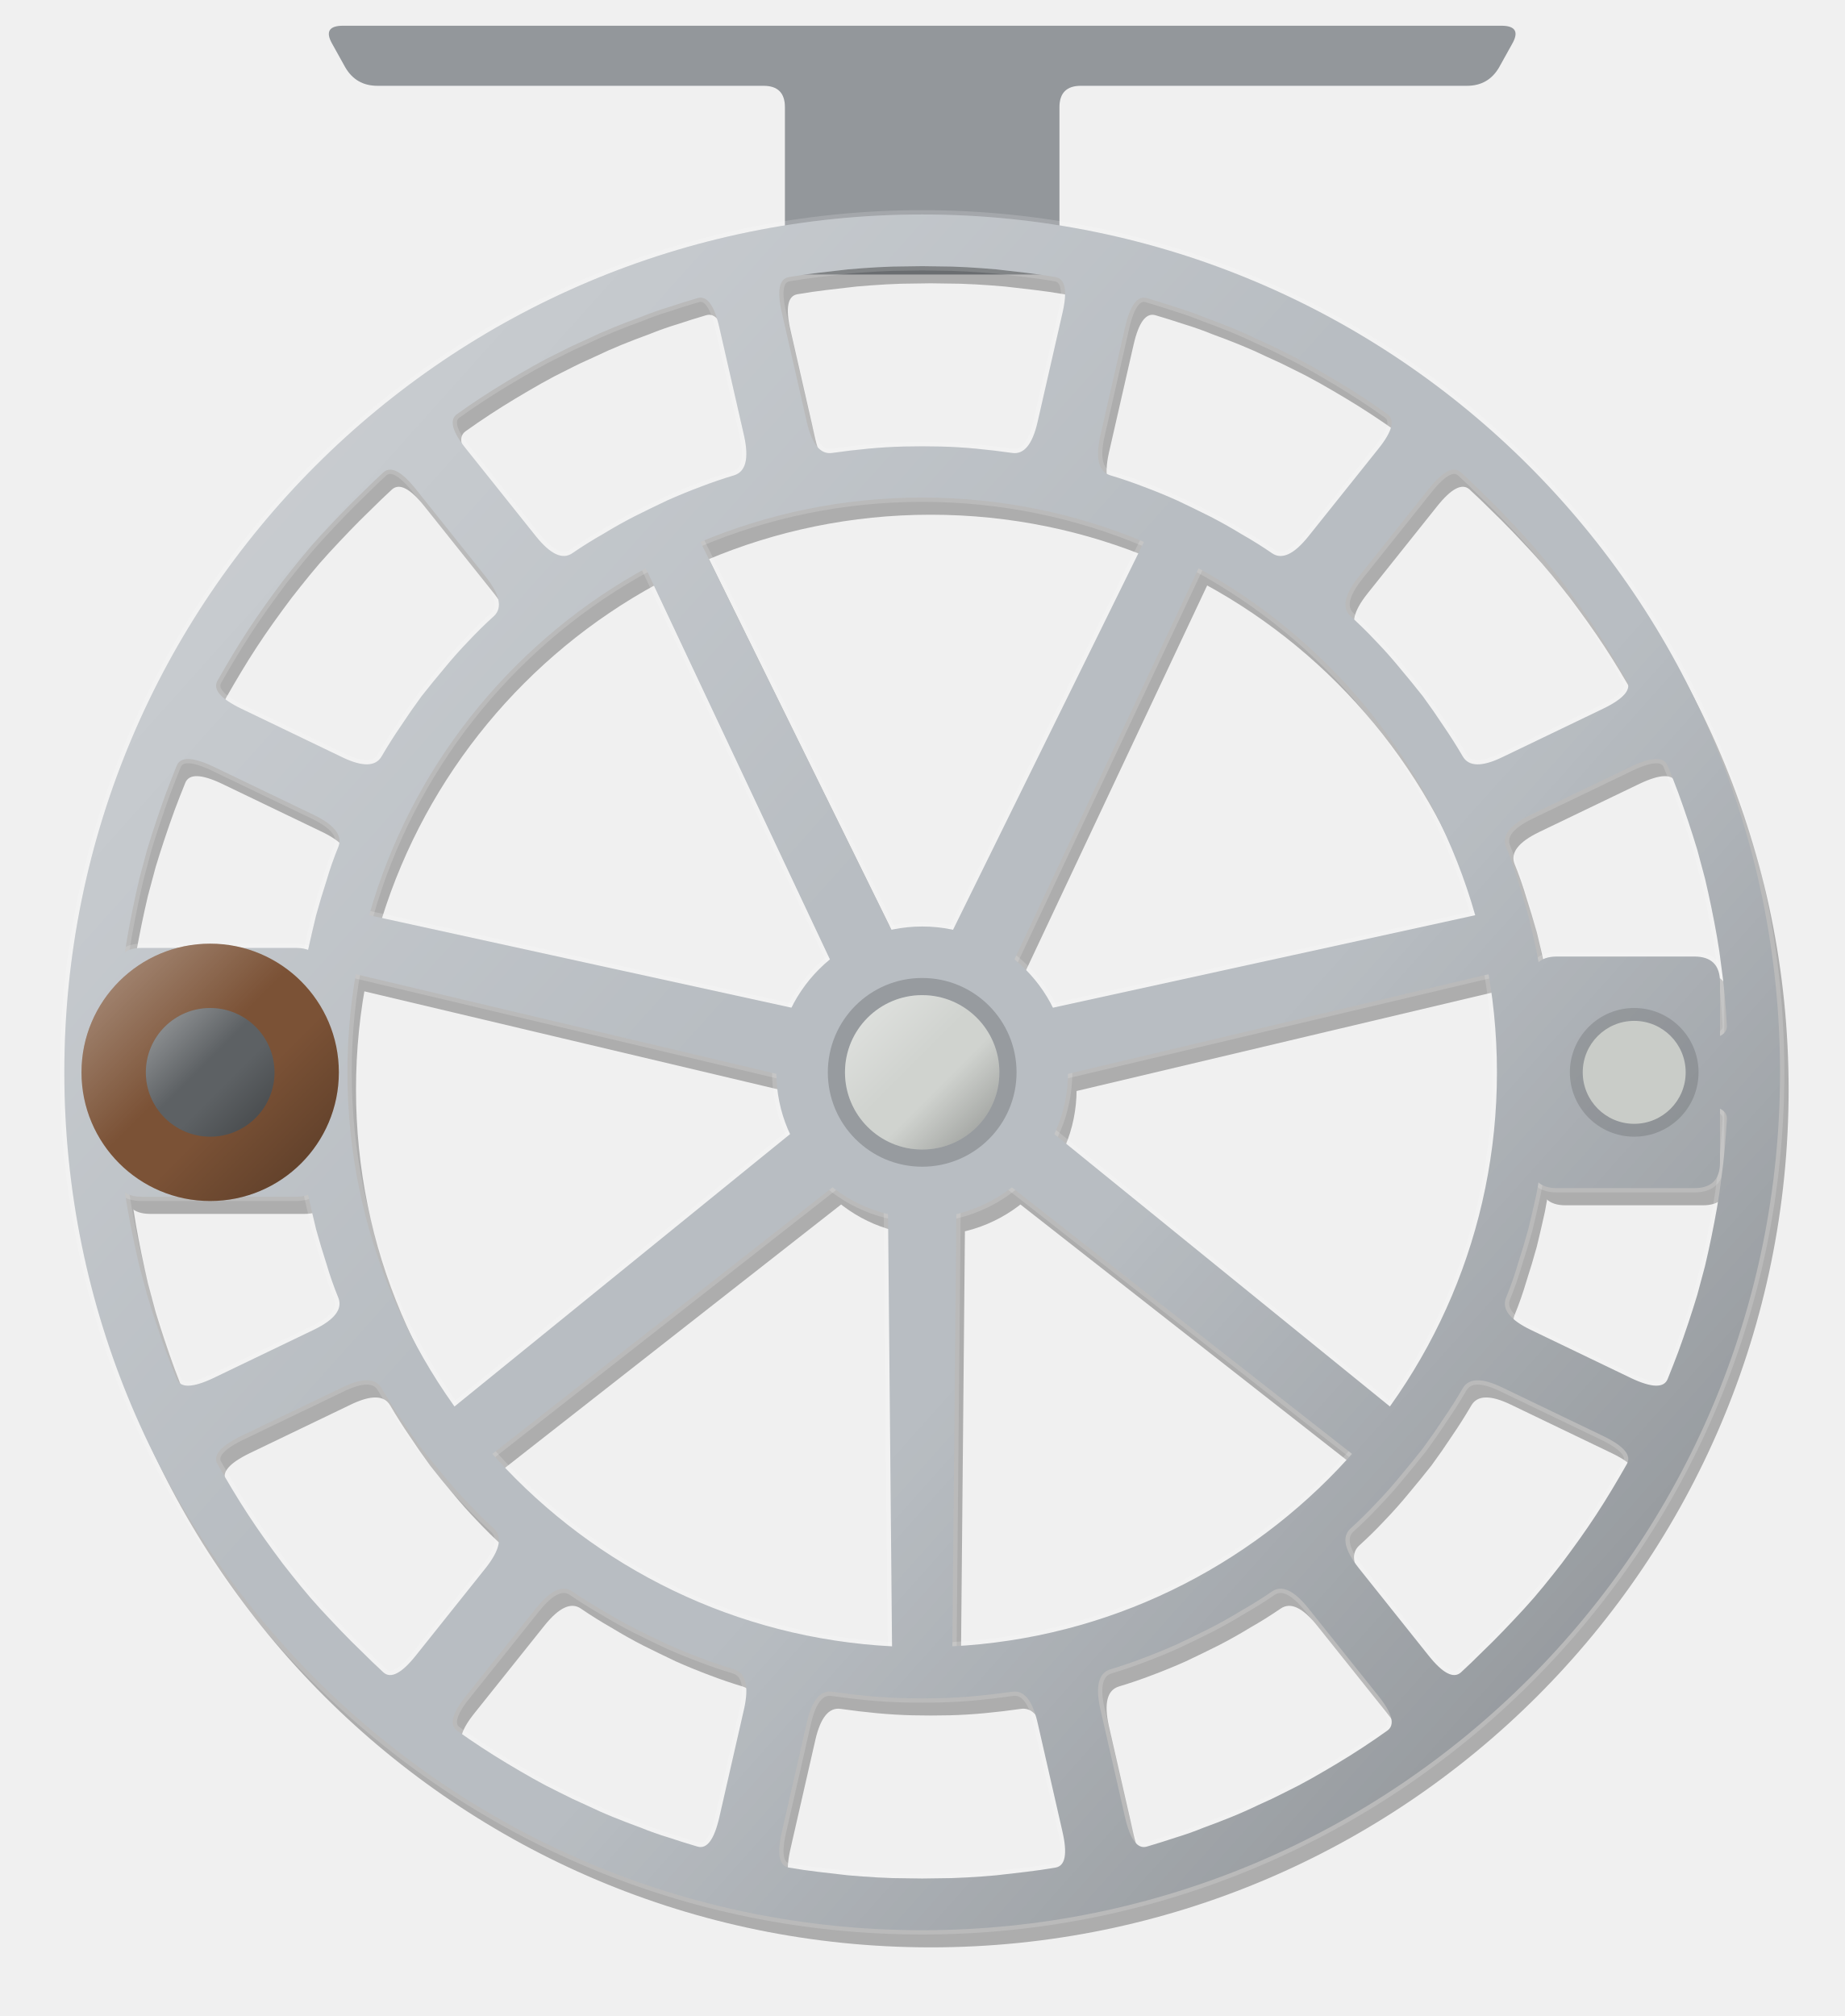
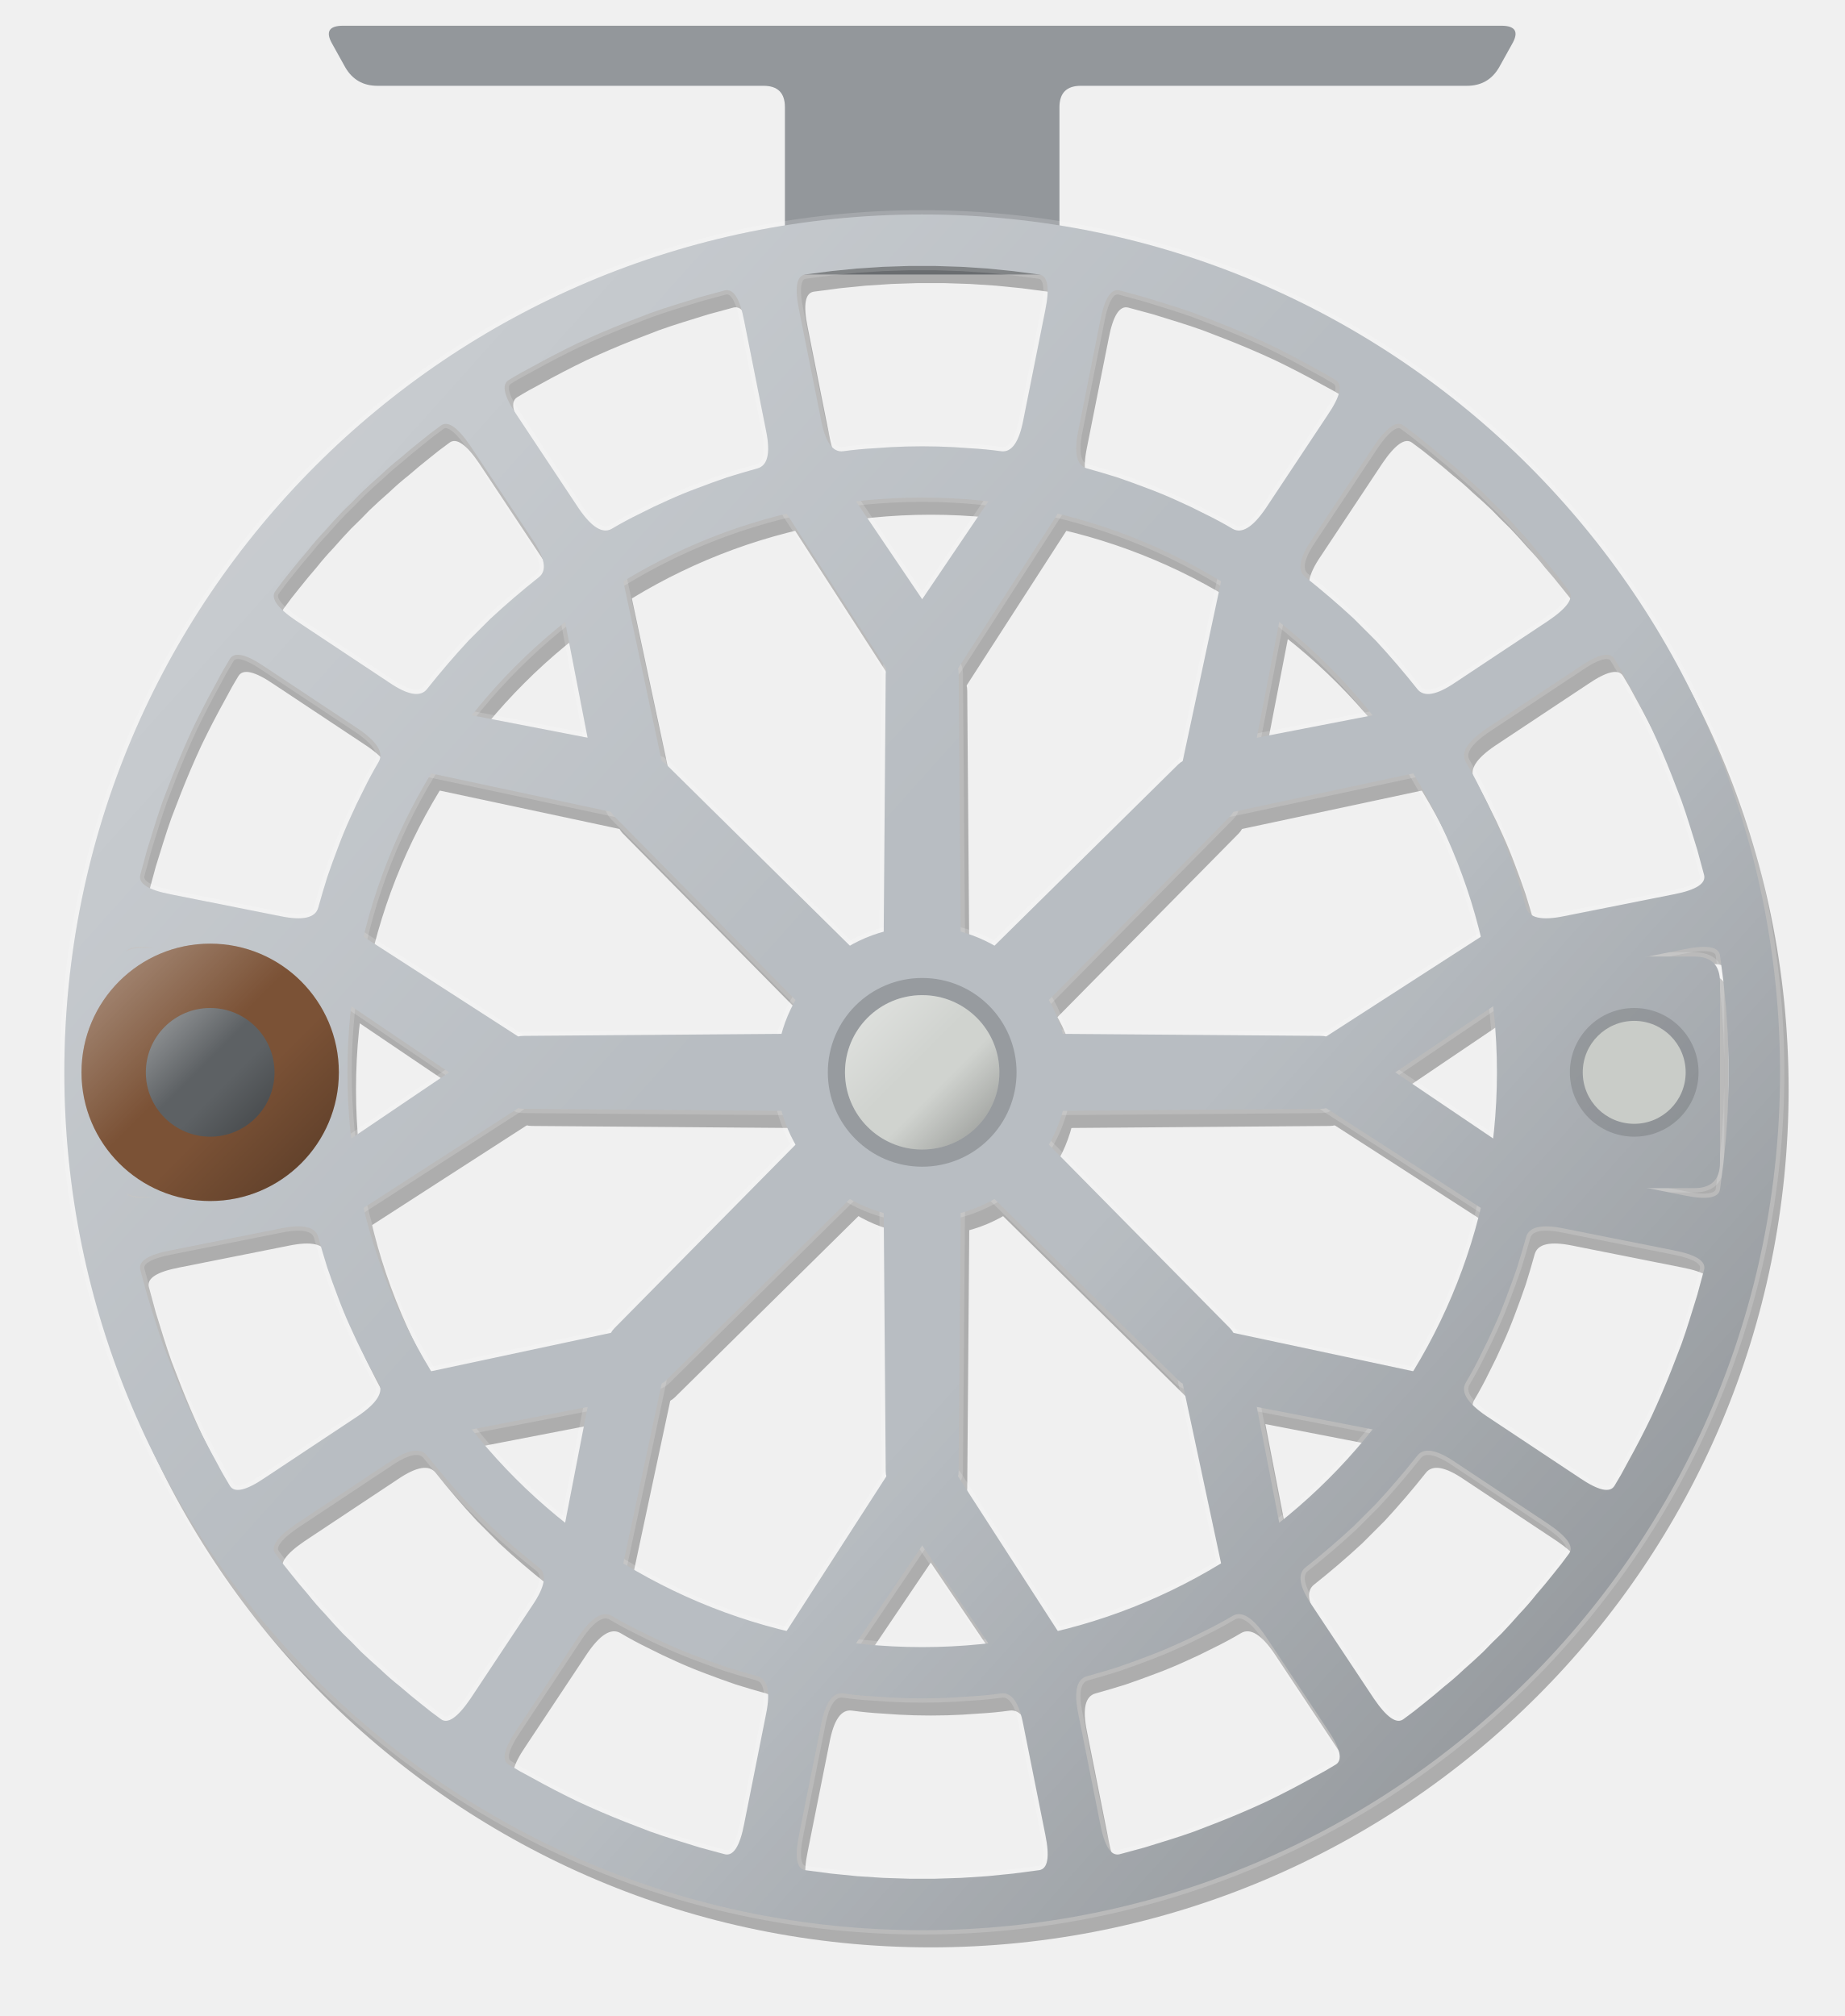
<svg xmlns="http://www.w3.org/2000/svg" viewBox="-215 -250 430 470" color="#b8bdc2">
  <defs>
    <linearGradient id="sheen" x1="0" y1="0" x2="1" y2="1">
      <stop offset="0" stop-color="#fff" stop-opacity=".4" />
      <stop offset=".45" stop-color="#fff" stop-opacity="0" />
      <stop offset=".6" stop-color="#000" stop-opacity="0" />
      <stop offset="1" stop-color="#000" stop-opacity=".3" />
    </linearGradient>
    <g id="back" fill-rule="evenodd">
      <path d="M-137.5 -239.7Q-140 -244 -135 -244L135 -244Q140 -244 137.5 -239.7L134.5 -234.3Q132 -230 127 -230L37 -230Q32 -230 32 -225L32 -191Q32 -186 27 -186L-27 -186Q-32 -186 -32 -191L-32 -225Q-32 -230 -37 -230L-127 -230Q-132 -230 -134.5 -234.3Z" />
    </g>
    <g id="body" fill-rule="evenodd">
-       <path d="M-200 0a200 200 0 1 0 400 0a200 200 0 1 0 -400 0ZM-134 0a134 134 0 1 0 268 0a134 134 0 1 0 -268 0ZM47.3 -173.7Q49.1 -181.5 52.4 -180.5L52.4 -180.5Q55.8 -179.5 59.1 -178.4L59.1 -178.4Q62.4 -177.4 65.6 -176.1L65.6 -176.1Q68.9 -174.9 72.1 -173.6L72.1 -173.6Q75.3 -172.3 78.4 -170.8L78.4 -170.8Q81.6 -169.4 84.7 -167.8L84.7 -167.8Q87.8 -166.3 90.8 -164.6L90.8 -164.6Q93.8 -162.9 96.8 -161.1L96.8 -161.1Q99.8 -159.3 102.7 -157.4L102.7 -157.4Q105.6 -155.5 108.4 -153.5L108.4 -153.5Q111.3 -151.5 106.3 -145.3L90 -124.9Q85 -118.7 81.6 -121L81.6 -121Q78.1 -123.4 74.4 -125.5L74.4 -125.5Q70.8 -127.7 67.1 -129.6L67.1 -129.6Q63.3 -131.5 59.5 -133.3L59.5 -133.3Q55.7 -135 51.7 -136.5L51.7 -136.5Q47.8 -138 43.8 -139.2L43.8 -139.2Q39.8 -140.5 41.5 -148.3ZM118 -135.9Q123 -142.2 125.6 -139.9L125.6 -139.9Q128.1 -137.6 130.6 -135.1L130.6 -135.1Q133.1 -132.7 135.5 -130.2L135.5 -130.2Q137.9 -127.7 140.3 -125.1L140.3 -125.1Q142.6 -122.6 144.8 -119.9L144.8 -119.9Q147 -117.2 149.1 -114.5L149.1 -114.5Q151.2 -111.7 153.2 -108.9L153.2 -108.9Q155.2 -106.1 157.1 -103.2L157.1 -103.2Q159 -100.3 160.8 -97.3L160.8 -97.3Q162.6 -94.3 164.3 -91.3L164.3 -91.3Q166 -88.3 158.8 -84.8L135.3 -73.5Q128.1 -70 126 -73.7L126 -73.7Q123.9 -77.3 121.5 -80.8L121.5 -80.8Q119.2 -84.3 116.7 -87.7L116.7 -87.7Q114.1 -91 111.4 -94.2L111.4 -94.2Q108.7 -97.5 105.8 -100.5L105.8 -100.5Q102.9 -103.6 99.8 -106.4L99.8 -106.4Q96.8 -109.3 101.8 -115.6ZM165.3 -71.3Q172.5 -74.7 173.8 -71.5L173.8 -71.5Q175.1 -68.3 176.3 -65.1L176.3 -65.1Q177.5 -61.8 178.6 -58.5L178.6 -58.5Q179.7 -55.2 180.7 -51.9L180.7 -51.9Q181.6 -48.6 182.5 -45.2L182.5 -45.2Q183.3 -41.8 184 -38.4L184 -38.4Q184.7 -35 185.3 -31.6L185.3 -31.6Q185.9 -28.2 186.3 -24.8L186.3 -24.8Q186.8 -21.3 187.1 -17.9L187.1 -17.9Q187.4 -14.4 187.6 -11L187.6 -11Q187.9 -7.5 179.9 -7.5L153.8 -7.5Q145.8 -7.5 145.5 -11.7L145.5 -11.7Q145.1 -15.9 144.6 -20.1L144.6 -20.1Q144 -24.2 143.2 -28.4L143.2 -28.4Q142.3 -32.5 141.3 -36.6L141.3 -36.6Q140.2 -40.6 138.9 -44.6L138.9 -44.6Q137.7 -48.7 136.1 -52.6L136.1 -52.6Q134.6 -56.5 141.8 -60ZM179.9 7.5Q187.9 7.5 187.6 11L187.6 11Q187.4 14.4 187.1 17.9L187.1 17.9Q186.8 21.3 186.3 24.8L186.3 24.8Q185.9 28.2 185.3 31.6L185.3 31.6Q184.7 35 184 38.4L184 38.4Q183.3 41.8 182.5 45.2L182.5 45.2Q181.6 48.6 180.7 51.9L180.7 51.9Q179.7 55.2 178.6 58.5L178.6 58.5Q177.5 61.8 176.3 65.1L176.3 65.1Q175.1 68.3 173.8 71.5L173.8 71.5Q172.5 74.7 165.3 71.3L141.8 60Q134.6 56.5 136.1 52.6L136.1 52.6Q137.7 48.7 138.9 44.6L138.9 44.6Q140.2 40.6 141.3 36.6L141.3 36.6Q142.3 32.5 143.2 28.4L143.2 28.4Q144 24.2 144.6 20.1L144.6 20.1Q145.1 15.9 145.5 11.7L145.5 11.7Q145.8 7.5 153.8 7.5ZM158.8 84.8Q166 88.3 164.3 91.3L164.3 91.3Q162.6 94.3 160.8 97.3L160.8 97.3Q159 100.3 157.1 103.2L157.1 103.2Q155.2 106.1 153.2 108.9L153.2 108.9Q151.2 111.7 149.1 114.5L149.1 114.5Q147 117.2 144.8 119.9L144.8 119.9Q142.6 122.6 140.3 125.1L140.3 125.1Q137.9 127.7 135.5 130.2L135.5 130.2Q133.1 132.7 130.6 135.1L130.6 135.1Q128.1 137.6 125.6 139.9L125.6 139.9Q123 142.2 118 135.9L101.8 115.6Q96.8 109.3 99.8 106.4L99.8 106.4Q102.9 103.6 105.8 100.5L105.8 100.5Q108.7 97.5 111.4 94.2L111.4 94.2Q114.1 91 116.7 87.7L116.7 87.7Q119.2 84.3 121.5 80.8L121.5 80.8Q123.9 77.3 126 73.7L126 73.7Q128.1 70 135.3 73.5ZM106.3 145.3Q111.3 151.5 108.4 153.5L108.4 153.5Q105.6 155.5 102.7 157.4L102.7 157.4Q99.8 159.3 96.8 161.1L96.8 161.1Q93.8 162.9 90.8 164.6L90.8 164.6Q87.8 166.3 84.7 167.8L84.7 167.8Q81.6 169.4 78.4 170.8L78.4 170.8Q75.3 172.3 72.1 173.6L72.1 173.6Q68.9 174.9 65.6 176.1L65.6 176.1Q62.4 177.4 59.1 178.4L59.1 178.4Q55.8 179.5 52.4 180.5L52.4 180.5Q49.1 181.5 47.3 173.7L41.5 148.3Q39.8 140.5 43.8 139.2L43.8 139.2Q47.8 138 51.7 136.5L51.7 136.5Q55.7 135 59.5 133.3L59.5 133.3Q63.3 131.5 67.1 129.6L67.1 129.6Q70.8 127.7 74.4 125.5L74.4 125.5Q78.1 123.4 81.6 121L81.6 121Q85 118.7 90 124.9ZM32.7 177Q34.5 184.8 31.1 185.4L31.1 185.4Q27.6 186 24.2 186.4L24.2 186.4Q20.8 186.8 17.3 187.2L17.3 187.2Q13.9 187.5 10.4 187.7L10.4 187.7Q6.9 187.9 3.5 187.9L3.5 187.9Q0 188 -3.5 187.9L-3.5 187.9Q-6.9 187.9 -10.4 187.7L-10.4 187.7Q-13.9 187.5 -17.3 187.2L-17.3 187.2Q-20.8 186.8 -24.2 186.4L-24.2 186.4Q-27.6 186 -31.1 185.4L-31.1 185.4Q-34.5 184.8 -32.7 177L-26.9 151.6Q-25.1 143.8 -21 144.4L-21 144.4Q-16.8 145 -12.6 145.4L-12.6 145.4Q-8.4 145.8 -4.2 145.9L-4.2 145.9Q0 146 4.2 145.9L4.2 145.9Q8.4 145.8 12.6 145.4L12.6 145.4Q16.8 145 21 144.4L21 144.4Q25.1 143.8 26.9 151.6ZM-47.3 173.7Q-49.1 181.5 -52.4 180.5L-52.4 180.5Q-55.8 179.5 -59.1 178.4L-59.1 178.4Q-62.4 177.4 -65.6 176.1L-65.6 176.1Q-68.9 174.9 -72.1 173.6L-72.1 173.6Q-75.3 172.3 -78.4 170.8L-78.4 170.8Q-81.6 169.4 -84.7 167.8L-84.7 167.8Q-87.8 166.3 -90.8 164.6L-90.8 164.6Q-93.8 162.9 -96.8 161.1L-96.8 161.1Q-99.8 159.3 -102.7 157.4L-102.7 157.4Q-105.6 155.5 -108.4 153.5L-108.4 153.5Q-111.3 151.5 -106.3 145.3L-90 124.9Q-85 118.7 -81.6 121L-81.6 121Q-78.1 123.4 -74.4 125.5L-74.4 125.5Q-70.8 127.7 -67.1 129.6L-67.1 129.6Q-63.3 131.5 -59.5 133.3L-59.5 133.3Q-55.7 135 -51.7 136.5L-51.7 136.5Q-47.8 138 -43.8 139.2L-43.8 139.2Q-39.8 140.5 -41.5 148.3ZM-118 135.9Q-123 142.2 -125.6 139.9L-125.6 139.9Q-128.1 137.6 -130.6 135.1L-130.6 135.1Q-133.1 132.7 -135.5 130.2L-135.5 130.2Q-137.9 127.7 -140.3 125.1L-140.3 125.1Q-142.6 122.6 -144.8 119.9L-144.8 119.9Q-147 117.2 -149.1 114.5L-149.1 114.5Q-151.2 111.7 -153.2 108.9L-153.2 108.9Q-155.2 106.1 -157.1 103.2L-157.1 103.2Q-159 100.3 -160.8 97.3L-160.8 97.3Q-162.6 94.3 -164.3 91.3L-164.3 91.3Q-166 88.3 -158.8 84.8L-135.3 73.5Q-128.1 70 -126 73.7L-126 73.7Q-123.9 77.3 -121.5 80.8L-121.5 80.8Q-119.2 84.3 -116.7 87.7L-116.7 87.7Q-114.1 91 -111.4 94.2L-111.4 94.2Q-108.7 97.5 -105.8 100.5L-105.8 100.5Q-102.9 103.6 -99.8 106.4L-99.8 106.4Q-96.8 109.3 -101.8 115.6ZM-165.3 71.3Q-172.5 74.7 -173.8 71.5L-173.8 71.5Q-175.1 68.3 -176.3 65.1L-176.3 65.1Q-177.5 61.8 -178.6 58.5L-178.6 58.5Q-179.7 55.2 -180.7 51.9L-180.7 51.9Q-181.6 48.6 -182.5 45.2L-182.5 45.2Q-183.3 41.8 -184 38.4L-184 38.4Q-184.7 35 -185.3 31.6L-185.3 31.6Q-185.9 28.2 -186.3 24.8L-186.3 24.8Q-186.8 21.3 -187.1 17.9L-187.1 17.9Q-187.4 14.4 -187.6 11L-187.6 11Q-187.9 7.5 -179.9 7.5L-153.8 7.5Q-145.8 7.5 -145.5 11.7L-145.5 11.7Q-145.1 15.9 -144.6 20.1L-144.6 20.1Q-144 24.2 -143.2 28.4L-143.2 28.4Q-142.3 32.5 -141.3 36.6L-141.3 36.6Q-140.2 40.6 -138.9 44.6L-138.9 44.6Q-137.7 48.7 -136.1 52.6L-136.1 52.6Q-134.6 56.5 -141.8 60ZM-179.9 -7.5Q-187.9 -7.5 -187.6 -11L-187.6 -11Q-187.4 -14.4 -187.1 -17.9L-187.1 -17.9Q-186.8 -21.3 -186.3 -24.8L-186.3 -24.8Q-185.9 -28.2 -185.3 -31.6L-185.3 -31.6Q-184.7 -35 -184 -38.4L-184 -38.4Q-183.3 -41.8 -182.5 -45.2L-182.5 -45.2Q-181.6 -48.6 -180.7 -51.9L-180.7 -51.9Q-179.7 -55.2 -178.6 -58.5L-178.6 -58.5Q-177.5 -61.8 -176.3 -65.1L-176.3 -65.1Q-175.1 -68.3 -173.8 -71.5L-173.8 -71.5Q-172.5 -74.7 -165.3 -71.3L-141.8 -60Q-134.6 -56.5 -136.1 -52.6L-136.1 -52.6Q-137.7 -48.7 -138.9 -44.6L-138.9 -44.6Q-140.2 -40.6 -141.3 -36.6L-141.3 -36.6Q-142.3 -32.5 -143.2 -28.4L-143.2 -28.4Q-144 -24.2 -144.6 -20.1L-144.6 -20.1Q-145.1 -15.9 -145.5 -11.7L-145.5 -11.7Q-145.8 -7.5 -153.8 -7.5ZM-158.8 -84.8Q-166 -88.3 -164.3 -91.3L-164.3 -91.3Q-162.6 -94.3 -160.8 -97.3L-160.8 -97.3Q-159 -100.3 -157.1 -103.2L-157.1 -103.2Q-155.2 -106.1 -153.2 -108.9L-153.2 -108.9Q-151.2 -111.7 -149.1 -114.5L-149.1 -114.5Q-147 -117.2 -144.8 -119.9L-144.8 -119.9Q-142.6 -122.6 -140.3 -125.1L-140.3 -125.1Q-137.9 -127.7 -135.5 -130.2L-135.5 -130.2Q-133.1 -132.7 -130.6 -135.1L-130.6 -135.1Q-128.1 -137.6 -125.6 -139.9L-125.6 -139.9Q-123 -142.2 -118 -135.9L-101.8 -115.6Q-96.8 -109.3 -99.8 -106.4L-99.8 -106.4Q-102.9 -103.6 -105.8 -100.5L-105.8 -100.5Q-108.7 -97.5 -111.4 -94.2L-111.4 -94.2Q-114.1 -91 -116.7 -87.7L-116.7 -87.7Q-119.2 -84.3 -121.5 -80.8L-121.5 -80.8Q-123.9 -77.3 -126 -73.7L-126 -73.7Q-128.1 -70 -135.3 -73.5ZM-106.3 -145.3Q-111.3 -151.5 -108.4 -153.5L-108.4 -153.5Q-105.6 -155.5 -102.7 -157.4L-102.7 -157.4Q-99.8 -159.3 -96.8 -161.1L-96.8 -161.1Q-93.8 -162.9 -90.8 -164.6L-90.8 -164.6Q-87.8 -166.3 -84.7 -167.8L-84.7 -167.8Q-81.6 -169.4 -78.4 -170.8L-78.4 -170.8Q-75.3 -172.3 -72.1 -173.6L-72.1 -173.6Q-68.9 -174.9 -65.6 -176.1L-65.6 -176.1Q-62.4 -177.4 -59.1 -178.4L-59.1 -178.4Q-55.8 -179.5 -52.4 -180.5L-52.4 -180.5Q-49.1 -181.5 -47.3 -173.7L-41.5 -148.3Q-39.8 -140.5 -43.8 -139.2L-43.8 -139.2Q-47.8 -138 -51.7 -136.5L-51.7 -136.5Q-55.7 -135 -59.5 -133.3L-59.5 -133.3Q-63.3 -131.5 -67.1 -129.6L-67.1 -129.6Q-70.8 -127.7 -74.4 -125.5L-74.4 -125.5Q-78.1 -123.4 -81.6 -121L-81.6 -121Q-85 -118.7 -90 -124.9ZM-32.7 -177Q-34.5 -184.8 -31.1 -185.4L-31.1 -185.4Q-27.6 -186 -24.2 -186.4L-24.2 -186.4Q-20.8 -186.8 -17.3 -187.2L-17.3 -187.2Q-13.9 -187.5 -10.4 -187.7L-10.4 -187.7Q-6.9 -187.9 -3.5 -187.9L-3.5 -187.9Q0 -188 3.5 -187.9L3.5 -187.9Q6.9 -187.9 10.4 -187.7L10.4 -187.7Q13.9 -187.5 17.3 -187.2L17.3 -187.2Q20.8 -186.8 24.2 -186.4L24.2 -186.4Q27.6 -186 31.1 -185.4L31.1 -185.4Q34.5 -184.8 32.7 -177L26.9 -151.6Q25.1 -143.8 21 -144.4L21 -144.4Q16.8 -145 12.6 -145.4L12.6 -145.4Q8.4 -145.8 4.2 -145.9L4.2 -145.9Q0 -146 -4.2 -145.9L-4.2 -145.9Q-8.4 -145.8 -12.6 -145.4L-12.6 -145.4Q-16.8 -145 -21 -144.4L-21 -144.4Q-25.1 -143.8 -26.9 -151.6Z" />
-       <path d="M-5 26Q-8 26 -8 29L-7 137Q-7 140 -4 140L4 140Q7 140 7 137L8 29Q8 26 5 26Z" />
-       <path d="M-23.4 12.3Q-25.3 10 -27.6 11.8L-111.5 79.9Q-113.8 81.8 -112 84.2L-107 90.4Q-105.1 92.8 -102.7 90.9L-17.7 24.3Q-15.3 22.5 -17.2 20.1Z" />
-       <path d="M-24.2 -10.7Q-23.6 -13.6 -26.5 -14.2L-132 -37.3Q-134.9 -38 -135.6 -35.1L-137.4 -27.3Q-138 -24.3 -135.1 -23.6L-30 1.3Q-27.1 2 -26.5 -0.9Z" />
-       <path d="M-6.8 -25.6Q-4.1 -26.9 -5.4 -29.6L-53.1 -126.5Q-54.4 -129.2 -57.1 -127.9L-64.3 -124.4Q-67.1 -123.1 -65.8 -120.4L-19.8 -22.7Q-18.5 -20 -15.8 -21.3Z" />
-       <path d="M15.8 -21.3Q18.5 -20 19.8 -22.7L65.8 -120.4Q67.1 -123.1 64.3 -124.4L57.1 -127.9Q54.4 -129.2 53.1 -126.5L5.4 -29.6Q4.1 -26.9 6.8 -25.6Z" />
-       <path d="M26.5 -0.9Q27.1 2 30 1.3L135.1 -23.6Q138 -24.3 137.4 -27.3L135.6 -35.1Q134.9 -38 132 -37.3L26.5 -14.2Q23.6 -13.6 24.2 -10.7Z" />
-       <path d="M17.2 20.1Q15.3 22.5 17.7 24.3L102.7 90.9Q105.1 92.8 107 90.4L112 84.2Q113.8 81.8 111.5 79.9L27.6 11.8Q25.3 10 23.4 12.3Z" />
+       <path d="M-200 0a200 200 0 1 0 400 0a200 200 0 1 0 -400 0ZM-134 0a134 134 0 1 0 268 0a134 134 0 1 0 -268 0ZM41.5 -175.2Q43 -183 46 -182.3L46 -182.3Q48.9 -181.5 51.9 -180.7L51.9 -180.7Q54.8 -179.8 57.7 -178.9L57.7 -178.9Q60.6 -178 63.4 -177L63.4 -177Q66.3 -175.9 69.1 -174.8L69.1 -174.8Q71.9 -173.7 74.7 -172.5L74.7 -172.5Q77.5 -171.3 80.3 -170L80.3 -170Q83 -168.7 85.7 -167.3L85.7 -167.3Q88.4 -165.9 91.1 -164.4L91.1 -164.4Q93.8 -163 96.4 -161.4L96.4 -161.4Q99 -159.8 94.5 -153.2L80.1 -131.5Q75.6 -124.9 72.4 -126.7L72.4 -126.7Q69.2 -128.6 65.9 -130.2L65.9 -130.2Q62.6 -131.9 59.2 -133.4L59.2 -133.4Q55.9 -134.9 52.4 -136.2L52.4 -136.2Q49 -137.5 45.5 -138.7L45.5 -138.7Q42 -139.8 38.4 -140.8L38.4 -140.8Q34.8 -141.8 36.4 -149.6ZM105.3 -146Q109.8 -152.6 112.2 -150.8L112.2 -150.8Q114.7 -149 117 -147.1L117 -147.1Q119.4 -145.2 121.7 -143.2L121.7 -143.2Q124.1 -141.3 126.3 -139.2L126.3 -139.2Q128.6 -137.2 130.8 -135.1L130.8 -135.1Q132.9 -132.9 135.1 -130.8L135.1 -130.8Q137.2 -128.6 139.2 -126.3L139.2 -126.3Q141.3 -124.1 143.2 -121.7L143.2 -121.7Q145.2 -119.4 147.1 -117L147.1 -117Q149 -114.7 150.8 -112.2L150.8 -112.2Q152.6 -109.8 146 -105.3L124.3 -90.9Q117.7 -86.4 115.4 -89.4L115.4 -89.4Q113.1 -92.3 110.7 -95.1L110.7 -95.1Q108.3 -97.9 105.8 -100.6L105.8 -100.6Q103.2 -103.2 100.6 -105.8L100.6 -105.8Q97.9 -108.3 95.1 -110.7L95.1 -110.7Q92.3 -113.1 89.4 -115.4L89.4 -115.4Q86.4 -117.7 90.9 -124.3ZM153.2 -94.5Q159.8 -99 161.4 -96.4L161.4 -96.4Q163 -93.8 164.4 -91.1L164.4 -91.1Q165.9 -88.4 167.3 -85.7L167.3 -85.7Q168.7 -83 170 -80.3L170 -80.3Q171.3 -77.5 172.5 -74.7L172.5 -74.7Q173.7 -71.9 174.8 -69.1L174.8 -69.1Q175.9 -66.3 177 -63.4L177 -63.4Q178 -60.6 178.9 -57.7L178.9 -57.7Q179.8 -54.8 180.7 -51.9L180.7 -51.9Q181.5 -48.9 182.3 -46L182.3 -46Q183 -43 175.2 -41.5L149.6 -36.4Q141.8 -34.8 140.8 -38.4L140.8 -38.4Q139.8 -42 138.7 -45.5L138.7 -45.5Q137.5 -49 136.2 -52.4L136.2 -52.4Q134.9 -55.9 133.4 -59.2L133.4 -59.2Q131.9 -62.6 130.2 -65.9L130.2 -65.9Q128.6 -69.2 126.7 -72.4L126.7 -72.4Q124.9 -75.6 131.5 -80.1ZM177.7 -28.7Q185.5 -30.3 186 -27.3L186 -27.3Q186.4 -24.3 186.8 -21.2L186.8 -21.2Q187.1 -18.2 187.4 -15.2L187.4 -15.2Q187.6 -12.2 187.8 -9.1L187.8 -9.1Q187.9 -6.1 188 -3L188 -3Q188 0 188 3L188 3Q187.9 6.1 187.8 9.1L187.8 9.1Q187.6 12.2 187.4 15.2L187.4 15.2Q187.1 18.2 186.8 21.2L186.8 21.2Q186.4 24.3 186 27.3L186 27.3Q185.5 30.3 177.7 28.7L152.2 23.6Q144.3 22.1 144.8 18.4L144.8 18.4Q145.3 14.8 145.5 11.1L145.5 11.1Q145.8 7.4 145.9 3.7L145.9 3.7Q146 0 145.9 -3.7L145.9 -3.7Q145.8 -7.4 145.5 -11.1L145.5 -11.1Q145.3 -14.8 144.8 -18.4L144.8 -18.4Q144.3 -22.1 152.2 -23.6ZM175.2 41.5Q183 43 182.3 46L182.3 46Q181.5 48.9 180.7 51.9L180.7 51.9Q179.8 54.8 178.9 57.7L178.9 57.7Q178 60.6 177 63.4L177 63.4Q175.9 66.3 174.8 69.1L174.8 69.1Q173.7 71.9 172.5 74.7L172.5 74.7Q171.3 77.5 170 80.3L170 80.3Q168.7 83 167.3 85.7L167.3 85.7Q165.9 88.4 164.4 91.1L164.4 91.1Q163 93.8 161.4 96.4L161.4 96.4Q159.8 99 153.2 94.5L131.5 80.1Q124.9 75.6 126.7 72.4L126.7 72.4Q128.6 69.2 130.2 65.9L130.2 65.9Q131.9 62.6 133.4 59.2L133.4 59.2Q134.9 55.9 136.2 52.4L136.2 52.4Q137.5 49 138.7 45.5L138.7 45.5Q139.8 42 140.8 38.4L140.8 38.4Q141.8 34.8 149.6 36.4ZM146 105.3Q152.6 109.8 150.8 112.2L150.8 112.2Q149 114.7 147.1 117L147.1 117Q145.2 119.4 143.2 121.7L143.2 121.7Q141.3 124.1 139.2 126.3L139.2 126.3Q137.2 128.6 135.1 130.8L135.1 130.8Q132.9 132.9 130.8 135.1L130.8 135.1Q128.6 137.2 126.3 139.2L126.3 139.2Q124.1 141.3 121.7 143.2L121.7 143.2Q119.4 145.2 117 147.1L117 147.1Q114.7 149 112.2 150.8L112.2 150.8Q109.8 152.6 105.3 146L90.9 124.3Q86.4 117.7 89.4 115.4L89.4 115.4Q92.3 113.1 95.1 110.7L95.1 110.7Q97.9 108.3 100.6 105.8L100.6 105.8Q103.2 103.2 105.8 100.6L105.8 100.6Q108.3 97.9 110.7 95.1L110.7 95.1Q113.1 92.3 115.4 89.4L115.4 89.4Q117.7 86.4 124.3 90.9ZM94.5 153.2Q99 159.8 96.4 161.4L96.4 161.4Q93.8 163 91.1 164.4L91.1 164.4Q88.4 165.9 85.7 167.3L85.7 167.3Q83 168.7 80.3 170L80.3 170Q77.5 171.3 74.7 172.5L74.7 172.5Q71.9 173.7 69.1 174.8L69.1 174.8Q66.3 175.9 63.4 177L63.4 177Q60.6 178 57.7 178.9L57.7 178.9Q54.8 179.8 51.9 180.7L51.9 180.7Q48.9 181.5 46 182.3L46 182.3Q43 183 41.5 175.2L36.4 149.6Q34.8 141.8 38.4 140.8L38.4 140.8Q42 139.8 45.5 138.7L45.5 138.7Q49 137.5 52.4 136.2L52.4 136.2Q55.9 134.9 59.2 133.4L59.2 133.4Q62.6 131.9 65.9 130.2L65.9 130.2Q69.2 128.6 72.4 126.7L72.4 126.7Q75.6 124.9 80.1 131.5ZM28.7 177.7Q30.3 185.5 27.3 186L27.3 186Q24.3 186.4 21.2 186.8L21.2 186.8Q18.2 187.1 15.2 187.4L15.2 187.4Q12.2 187.6 9.1 187.8L9.1 187.8Q6.1 187.9 3 188L3 188Q0 188 -3 188L-3 188Q-6.1 187.9 -9.1 187.8L-9.1 187.8Q-12.2 187.6 -15.2 187.4L-15.2 187.4Q-18.2 187.1 -21.2 186.8L-21.2 186.8Q-24.3 186.4 -27.3 186L-27.3 186Q-30.3 185.5 -28.7 177.7L-23.6 152.2Q-22.1 144.3 -18.4 144.8L-18.4 144.8Q-14.8 145.3 -11.1 145.5L-11.1 145.5Q-7.4 145.8 -3.7 145.9L-3.7 145.9Q0 146 3.7 145.9L3.7 145.9Q7.4 145.8 11.1 145.5L11.1 145.5Q14.8 145.3 18.4 144.8L18.4 144.8Q22.1 144.3 23.6 152.2ZM-41.5 175.2Q-43 183 -46 182.3L-46 182.3Q-48.9 181.5 -51.9 180.7L-51.9 180.7Q-54.8 179.8 -57.7 178.9L-57.7 178.9Q-60.6 178 -63.4 177L-63.4 177Q-66.3 175.9 -69.1 174.8L-69.1 174.8Q-71.9 173.7 -74.7 172.5L-74.7 172.5Q-77.5 171.3 -80.3 170L-80.3 170Q-83 168.7 -85.7 167.3L-85.7 167.3Q-88.4 165.9 -91.1 164.4L-91.1 164.4Q-93.8 163 -96.4 161.4L-96.4 161.4Q-99 159.8 -94.5 153.2L-80.1 131.5Q-75.6 124.9 -72.4 126.7L-72.4 126.7Q-69.2 128.6 -65.9 130.2L-65.9 130.2Q-62.6 131.9 -59.2 133.4L-59.2 133.4Q-55.9 134.9 -52.4 136.2L-52.4 136.2Q-49 137.5 -45.5 138.7L-45.5 138.7Q-42 139.8 -38.4 140.8L-38.4 140.8Q-34.8 141.8 -36.4 149.6ZM-105.3 146Q-109.8 152.6 -112.2 150.8L-112.2 150.8Q-114.7 149 -117 147.1L-117 147.1Q-119.4 145.2 -121.7 143.2L-121.7 143.2Q-124.1 141.3 -126.3 139.2L-126.3 139.2Q-128.6 137.2 -130.8 135.1L-130.8 135.1Q-132.9 132.9 -135.1 130.8L-135.1 130.8Q-137.2 128.6 -139.2 126.3L-139.2 126.3Q-141.3 124.1 -143.2 121.7L-143.2 121.7Q-145.2 119.4 -147.1 117L-147.1 117Q-149 114.7 -150.8 112.2L-150.8 112.2Q-152.6 109.8 -146 105.3L-124.3 90.9Q-117.7 86.4 -115.4 89.4L-115.4 89.4Q-113.1 92.3 -110.7 95.1L-110.7 95.1Q-108.3 97.9 -105.8 100.6L-105.8 100.6Q-103.2 103.2 -100.6 105.8L-100.6 105.8Q-97.9 108.3 -95.1 110.7L-95.1 110.7Q-92.3 113.1 -89.4 115.4L-89.4 115.4Q-86.4 117.7 -90.9 124.3ZM-153.2 94.5Q-159.8 99 -161.4 96.4L-161.4 96.4Q-163 93.8 -164.4 91.1L-164.4 91.1Q-165.9 88.4 -167.3 85.7L-167.3 85.7Q-168.7 83 -170 80.3L-170 80.3Q-171.3 77.5 -172.5 74.7L-172.5 74.7Q-173.7 71.9 -174.8 69.1L-174.8 69.1Q-175.9 66.3 -177 63.4L-177 63.4Q-178 60.6 -178.9 57.7L-178.9 57.7Q-179.8 54.8 -180.7 51.9L-180.7 51.9Q-181.5 48.9 -182.3 46L-182.3 46Q-183 43 -175.2 41.5L-149.6 36.4Q-141.8 34.8 -140.8 38.4L-140.8 38.4Q-139.8 42 -138.7 45.5L-138.7 45.5Q-137.5 49 -136.2 52.4L-136.2 52.4Q-134.9 55.9 -133.4 59.2L-133.4 59.2Q-131.9 62.6 -130.2 65.9L-130.2 65.9Q-128.6 69.2 -126.7 72.4L-126.7 72.4Q-124.9 75.6 -131.5 80.1ZM-177.7 28.7Q-185.5 30.3 -186 27.3L-186 27.3Q-186.4 24.3 -186.8 21.2L-186.8 21.2Q-187.1 18.2 -187.4 15.2L-187.4 15.2Q-187.6 12.2 -187.8 9.1L-187.8 9.1Q-187.9 6.1 -188 3L-188 3Q-188 0 -188 -3L-188 -3Q-187.9 -6.1 -187.8 -9.1L-187.8 -9.1Q-187.6 -12.2 -187.4 -15.2L-187.4 -15.2Q-187.1 -18.2 -186.8 -21.2L-186.8 -21.2Q-186.4 -24.3 -186 -27.3L-186 -27.3Q-185.5 -30.3 -177.7 -28.7L-152.2 -23.6Q-144.3 -22.1 -144.8 -18.4L-144.8 -18.4Q-145.3 -14.8 -145.5 -11.1L-145.5 -11.1Q-145.8 -7.4 -145.9 -3.7L-145.9 -3.7Q-146 0 -145.9 3.7L-145.9 3.7Q-145.8 7.4 -145.5 11.1L-145.5 11.1Q-145.3 14.8 -144.8 18.4L-144.8 18.4Q-144.3 22.1 -152.2 23.6ZM-175.2 -41.5Q-183 -43 -182.3 -46L-182.3 -46Q-181.5 -48.9 -180.7 -51.9L-180.7 -51.9Q-179.8 -54.8 -178.9 -57.7L-178.9 -57.7Q-178 -60.6 -177 -63.4L-177 -63.4Q-175.9 -66.3 -174.8 -69.1L-174.8 -69.1Q-173.7 -71.9 -172.5 -74.7L-172.5 -74.7Q-171.3 -77.5 -170 -80.3L-170 -80.3Q-168.7 -83 -167.3 -85.7L-167.3 -85.7Q-165.9 -88.4 -164.4 -91.1L-164.4 -91.1Q-163 -93.8 -161.4 -96.4L-161.4 -96.4Q-159.8 -99 -153.2 -94.5L-131.5 -80.1Q-124.9 -75.6 -126.7 -72.4L-126.7 -72.4Q-128.6 -69.2 -130.2 -65.9L-130.2 -65.9Q-131.9 -62.6 -133.4 -59.2L-133.4 -59.2Q-134.9 -55.9 -136.2 -52.4L-136.2 -52.4Q-137.5 -49 -138.7 -45.5L-138.7 -45.5Q-139.8 -42 -140.8 -38.4L-140.8 -38.4Q-141.8 -34.8 -149.6 -36.4ZM-146 -105.3Q-152.6 -109.8 -150.8 -112.2L-150.8 -112.2Q-149 -114.7 -147.1 -117L-147.1 -117Q-145.2 -119.4 -143.2 -121.7L-143.2 -121.7Q-141.3 -124.1 -139.2 -126.3L-139.2 -126.3Q-137.2 -128.6 -135.1 -130.8L-135.1 -130.8Q-132.9 -132.9 -130.8 -135.1L-130.8 -135.1Q-128.6 -137.2 -126.3 -139.2L-126.3 -139.2Q-124.1 -141.3 -121.7 -143.2L-121.7 -143.2Q-119.4 -145.2 -117 -147.1L-117 -147.1Q-114.7 -149 -112.2 -150.8L-112.2 -150.8Q-109.8 -152.6 -105.3 -146L-90.9 -124.3Q-86.4 -117.7 -89.4 -115.4L-89.4 -115.4Q-92.3 -113.1 -95.1 -110.7L-95.1 -110.7Q-97.9 -108.3 -100.6 -105.8L-100.6 -105.8Q-103.2 -103.2 -105.8 -100.6L-105.8 -100.6Q-108.3 -97.9 -110.7 -95.1L-110.7 -95.1Q-113.1 -92.3 -115.4 -89.4L-115.4 -89.4Q-117.7 -86.4 -124.3 -90.9ZM-94.5 -153.2Q-99 -159.8 -96.4 -161.4L-96.4 -161.4Q-93.8 -163 -91.1 -164.4L-91.1 -164.4Q-88.4 -165.9 -85.7 -167.3L-85.7 -167.3Q-83 -168.7 -80.3 -170L-80.3 -170Q-77.5 -171.3 -74.7 -172.5L-74.7 -172.5Q-71.9 -173.7 -69.1 -174.8L-69.1 -174.8Q-66.3 -175.9 -63.4 -177L-63.4 -177Q-60.6 -178 -57.7 -178.9L-57.7 -178.9Q-54.8 -179.8 -51.9 -180.7L-51.9 -180.7Q-48.9 -181.5 -46 -182.3L-46 -182.3Q-43 -183 -41.5 -175.2L-36.4 -149.6Q-34.8 -141.8 -38.4 -140.8L-38.4 -140.8Q-42 -139.8 -45.5 -138.7L-45.5 -138.7Q-49 -137.5 -52.4 -136.2L-52.4 -136.2Q-55.9 -134.9 -59.2 -133.4L-59.2 -133.4Q-62.6 -131.9 -65.9 -130.2L-65.9 -130.2Q-69.2 -128.6 -72.4 -126.7L-72.4 -126.7Q-75.6 -124.9 -80.1 -131.5ZM-28.7 -177.7Q-30.3 -185.5 -27.3 -186L-27.3 -186Q-24.3 -186.4 -21.2 -186.8L-21.2 -186.8Q-18.2 -187.1 -15.2 -187.4L-15.2 -187.4Q-12.2 -187.6 -9.1 -187.8L-9.1 -187.8Q-6.1 -187.9 -3 -188L-3 -188Q0 -188 3 -188L3 -188Q6.1 -187.9 9.1 -187.8L9.1 -187.8Q12.2 -187.6 15.2 -187.4L15.2 -187.4Q18.2 -187.1 21.2 -186.8L21.2 -186.8Q24.3 -186.4 27.3 -186L27.3 -186Q30.3 -185.5 28.7 -177.7L23.6 -152.2Q22.1 -144.3 18.4 -144.8L18.4 -144.8Q14.8 -145.3 11.1 -145.5L11.1 -145.5Q7.4 -145.8 3.7 -145.9L3.7 -145.9Q0 -146 -3.7 -145.9L-3.7 -145.9Q-7.4 -145.8 -11.1 -145.5L-11.1 -145.5Q-14.8 -145.3 -18.4 -144.8L-18.4 -144.8Q-22.1 -144.3 -23.6 -152.2Z" />
+       <path d="M6 -26Q9 -26 9 -29L8.5 -93Q8.5 -96 5.5 -96L-5.5 -96Q-8.5 -96 -8.5 -93L-9 -29Q-9 -26 -6 -26Z" />
+       <path d="M4.2 -98.8Q6.7 -100.4 5 -102.9L-19.4 -139Q-21.1 -141.4 -23.6 -139.8L-31.1 -134.8Q-33.6 -133.2 -31.9 -130.7L-8.3 -94.1Q-6.7 -91.6 -4.2 -93.2Z" />
+       <path d="M4.2 -93.2Q6.7 -91.6 8.3 -94.1L31.9 -130.7Q33.6 -133.2 31.1 -134.8L23.6 -139.8Q21.1 -141.4 19.4 -139L-5 -102.9Q-6.7 -100.4 -4.2 -98.8Z" />
+       <path d="M22.6 -14.1Q24.7 -12 26.9 -14.2L71.8 -59.7Q73.9 -61.9 71.8 -64L64 -71.8Q61.9 -73.9 59.7 -71.8L14.2 -26.9Q12 -24.7 14.1 -22.6Z" />
+       <path d="M72.8 -66.9Q75.7 -66.3 76.3 -69.2L84.6 -112Q85.1 -114.9 82.2 -115.5L73.4 -117.3Q70.4 -117.9 69.8 -115L60.7 -72.4Q60 -69.5 63 -68.9Z" />
+       <path d="M68.9 -63Q69.5 -60 72.4 -60.7L115 -69.8Q117.9 -70.4 117.3 -73.4L115.5 -82.2Q114.9 -85.1 112 -84.6L69.2 -76.3Q66.3 -75.7 66.9 -72.8Z" />
+       <path d="M26 6Q26 9 29 9L93 8.5Q96 8.5 96 5.5L96 -5.5Q96 -8.5 93 -8.5L29 -9Q26 -9 26 -6Z" />
+       <path d="M98.8 4.2Q100.4 6.7 102.9 5L139 -19.4Q141.4 -21.1 139.8 -23.6L134.8 -31.1Q133.2 -33.6 130.7 -31.9L94.1 -8.3Q91.6 -6.7 93.2 -4.2Z" />
+       <path d="M93.2 4.2Q91.6 6.7 94.1 8.3L130.7 31.9Q133.2 33.6 134.8 31.1L139.8 23.6Q141.4 21.1 139 19.4L102.9 -5Q100.4 -6.7 98.8 -4.2Z" />
+       <path d="M14.1 22.6Q12 24.7 14.2 26.9L59.7 71.8Q61.9 73.9 64 71.8L71.8 64Q73.9 61.9 71.8 59.7L26.9 14.2Q24.7 12 22.6 14.1Z" />
+       <path d="M66.9 72.8Q66.3 75.7 69.2 76.3L112 84.6Q114.9 85.1 115.5 82.2L117.3 73.4Q117.9 70.4 115 69.8L72.4 60.7Q69.5 60 68.9 63Z" />
+       <path d="M63 68.9Q60 69.5 60.7 72.4L69.8 115Q70.4 117.9 73.4 117.3L82.2 115.5Q85.1 114.9 84.6 112L76.3 69.2Q75.7 66.3 72.8 66.9Z" />
+       <path d="M-6 26Q-9 26 -9 29L-8.5 93Q-8.5 96 -5.5 96L5.5 96Q8.5 96 8.5 93L9 29Q9 26 6 26Z" />
+       <path d="M-4.2 98.8Q-6.7 100.4 -5 102.9L19.4 139Q21.1 141.4 23.6 139.8L31.1 134.8Q33.6 133.2 31.9 130.7L8.3 94.1Q6.7 91.6 4.2 93.2Z" />
+       <path d="M-4.2 93.2Q-6.7 91.6 -8.3 94.1L-31.9 130.7Q-33.6 133.2 -31.1 134.8L-23.6 139.8Q-21.1 141.4 -19.4 139L5 102.9Q6.7 100.4 4.2 98.8Z" />
+       <path d="M-22.6 14.1Q-24.7 12 -26.9 14.2L-71.8 59.7Q-73.9 61.9 -71.8 64L-64 71.8Q-61.9 73.9 -59.7 71.8L-14.2 26.9Q-12 24.7 -14.1 22.6Z" />
+       <path d="M-72.8 66.9Q-75.7 66.3 -76.3 69.2L-84.6 112Q-85.1 114.9 -82.2 115.5L-73.4 117.3Q-70.4 117.9 -69.8 115L-60.7 72.4Q-60 69.5 -63 68.9Z" />
+       <path d="M-68.9 63Q-69.5 60 -72.4 60.7L-115 69.8Q-117.9 70.4 -117.3 73.4L-115.5 82.2Q-114.9 85.1 -112 84.6L-69.2 76.3Q-66.3 75.7 -66.9 72.8Z" />
+       <path d="M-26 -6Q-26 -9 -29 -9L-93 -8.5Q-96 -8.5 -96 -5.5L-96 5.5Q-96 8.5 -93 8.5L-29 9Q-26 9 -26 6Z" />
+       <path d="M-98.8 -4.2Q-100.4 -6.7 -102.9 -5L-139 19.4Q-141.4 21.1 -139.8 23.6L-134.8 31.1Q-133.2 33.6 -130.7 31.9L-94.1 8.3Q-91.6 6.7 -93.2 4.2Z" />
+       <path d="M-93.2 -4.2Q-91.6 -6.7 -94.1 -8.3L-130.7 -31.9Q-133.2 -33.6 -134.8 -31.1L-139.8 -23.6Q-141.4 -21.1 -139 -19.4L-102.9 5Q-100.4 6.7 -98.8 4.2Z" />
+       <path d="M-14.1 -22.6Q-12 -24.7 -14.2 -26.9L-59.7 -71.8Q-61.9 -73.9 -64 -71.8L-71.8 -64Q-73.9 -61.9 -71.8 -59.7L-26.9 -14.2Q-24.7 -12 -22.6 -14.1Z" />
+       <path d="M-66.9 -72.8Q-66.3 -75.7 -69.2 -76.3L-112 -84.6Q-114.9 -85.1 -115.5 -82.2L-117.3 -73.4Q-117.9 -70.4 -115 -69.8L-72.4 -60.7Q-69.5 -60 -68.9 -63Z" />
+       <path d="M-63 -68.9Q-60 -69.5 -60.7 -72.4L-69.8 -115Q-70.4 -117.9 -73.4 -117.3L-82.2 -115.5Q-85.1 -114.9 -84.6 -112L-76.3 -69.2Q-75.7 -66.3 -72.8 -66.9Z" />
      <path d="M-140 23Q-140 29 -146 29L-182 29Q-188 29 -188 23L-188 -23Q-188 -29 -182 -29L-146 -29Q-140 -29 -140 -23Z" />
      <path d="M142 -21Q142 -27 148 -27L180 -27Q186 -27 186 -21L186 21Q186 27 180 27L148 27Q142 27 142 21Z" />
      <path d="M-34 0a34 34 0 1 0 68 0a34 34 0 1 0 -68 0Z" />
    </g>
    <mask id="body-mask">
      <use href="#body" fill="#fff" />
    </mask>
  </defs>
  <use href="#back" fill="currentColor" />
  <use href="#back" fill="#000" opacity=".2" />
  <use href="#body" fill="#000" opacity=".28" transform="translate(2 4)" />
  <use href="#body" fill="none" stroke="#fff" stroke-opacity=".16" stroke-width="2" />
  <use href="#body" fill="currentColor" />
  <rect x="-215" y="-250" width="430" height="470" fill="url(#sheen)" mask="url(#body-mask)" />
  <circle r="22" fill="#000" fill-opacity=".18" />
  <circle r="18" fill="#d0d3cf" />
  <circle r="18" fill="url(#sheen)" />
  <circle cx="166" cy="0" r="15" fill="#000" fill-opacity=".14" />
  <circle cx="166" cy="0" r="12" fill="#c9ccc8" />
  <circle cx="-166" cy="0" r="30" fill="#7b5236" />
  <circle cx="-166" cy="0" r="30" fill="url(#sheen)" />
  <circle cx="-166" cy="0" r="15" fill="#5d6164" />
  <circle cx="-166" cy="0" r="15" fill="url(#sheen)" />
</svg>
